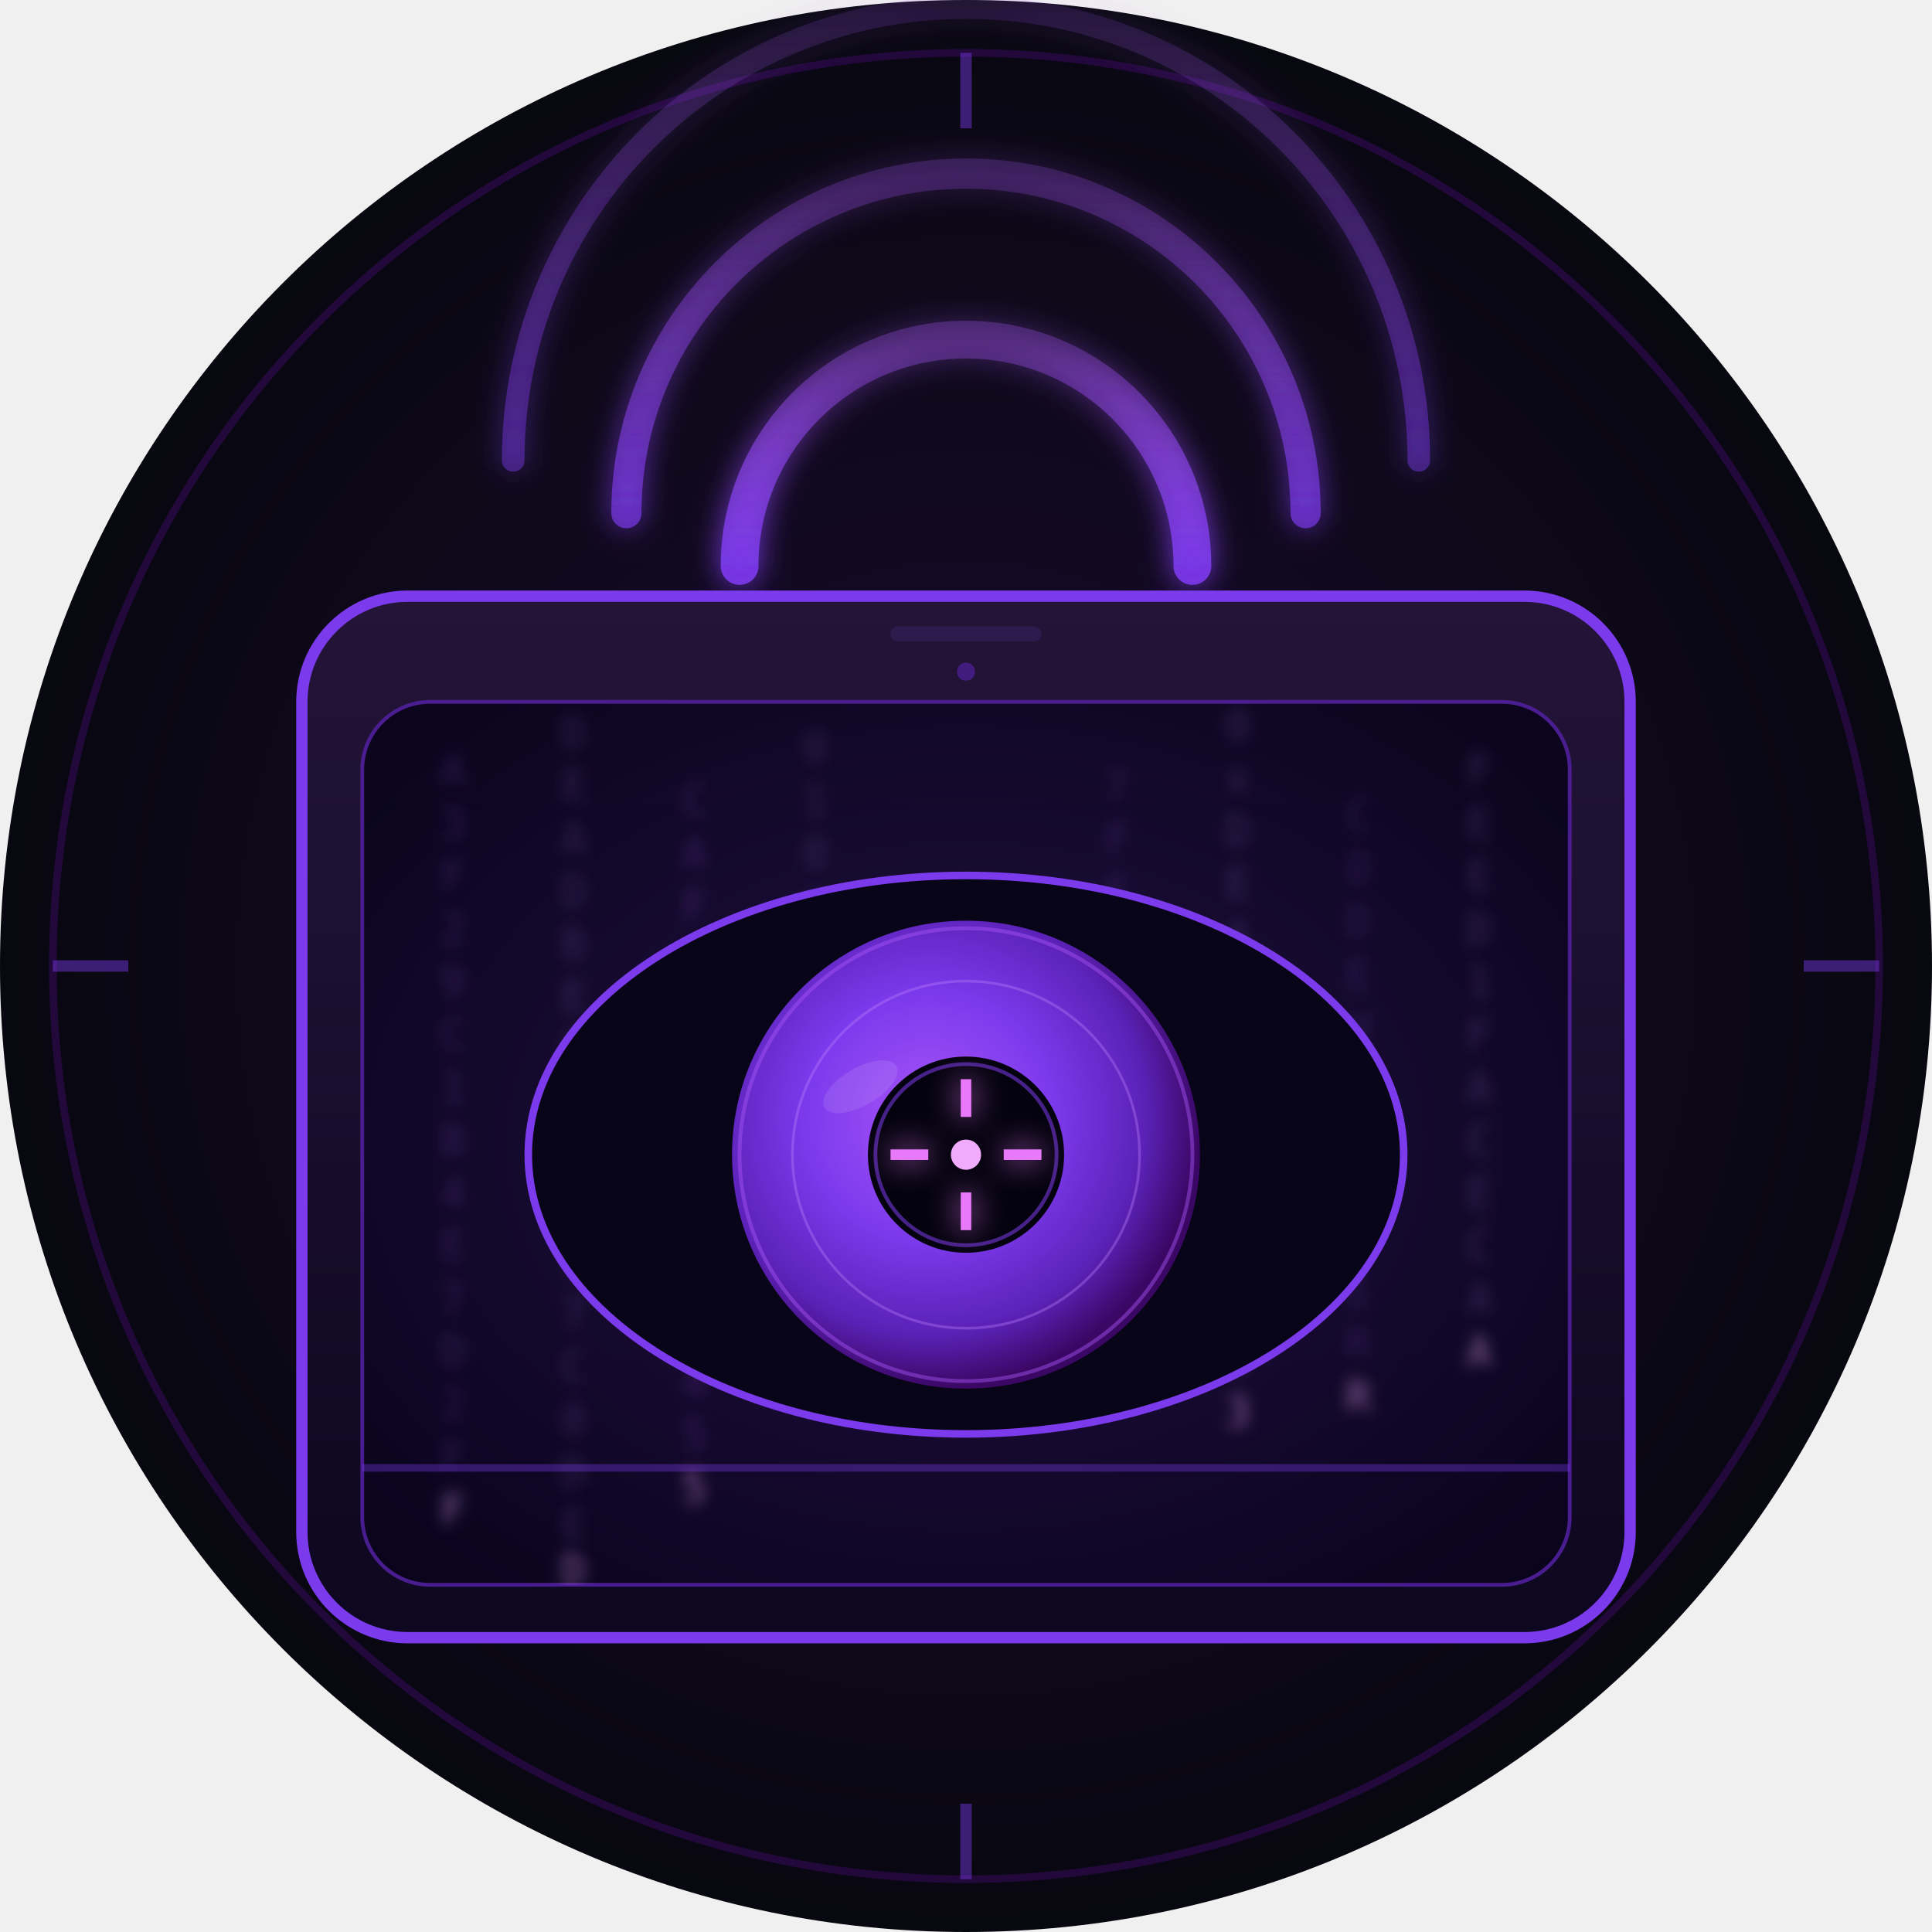
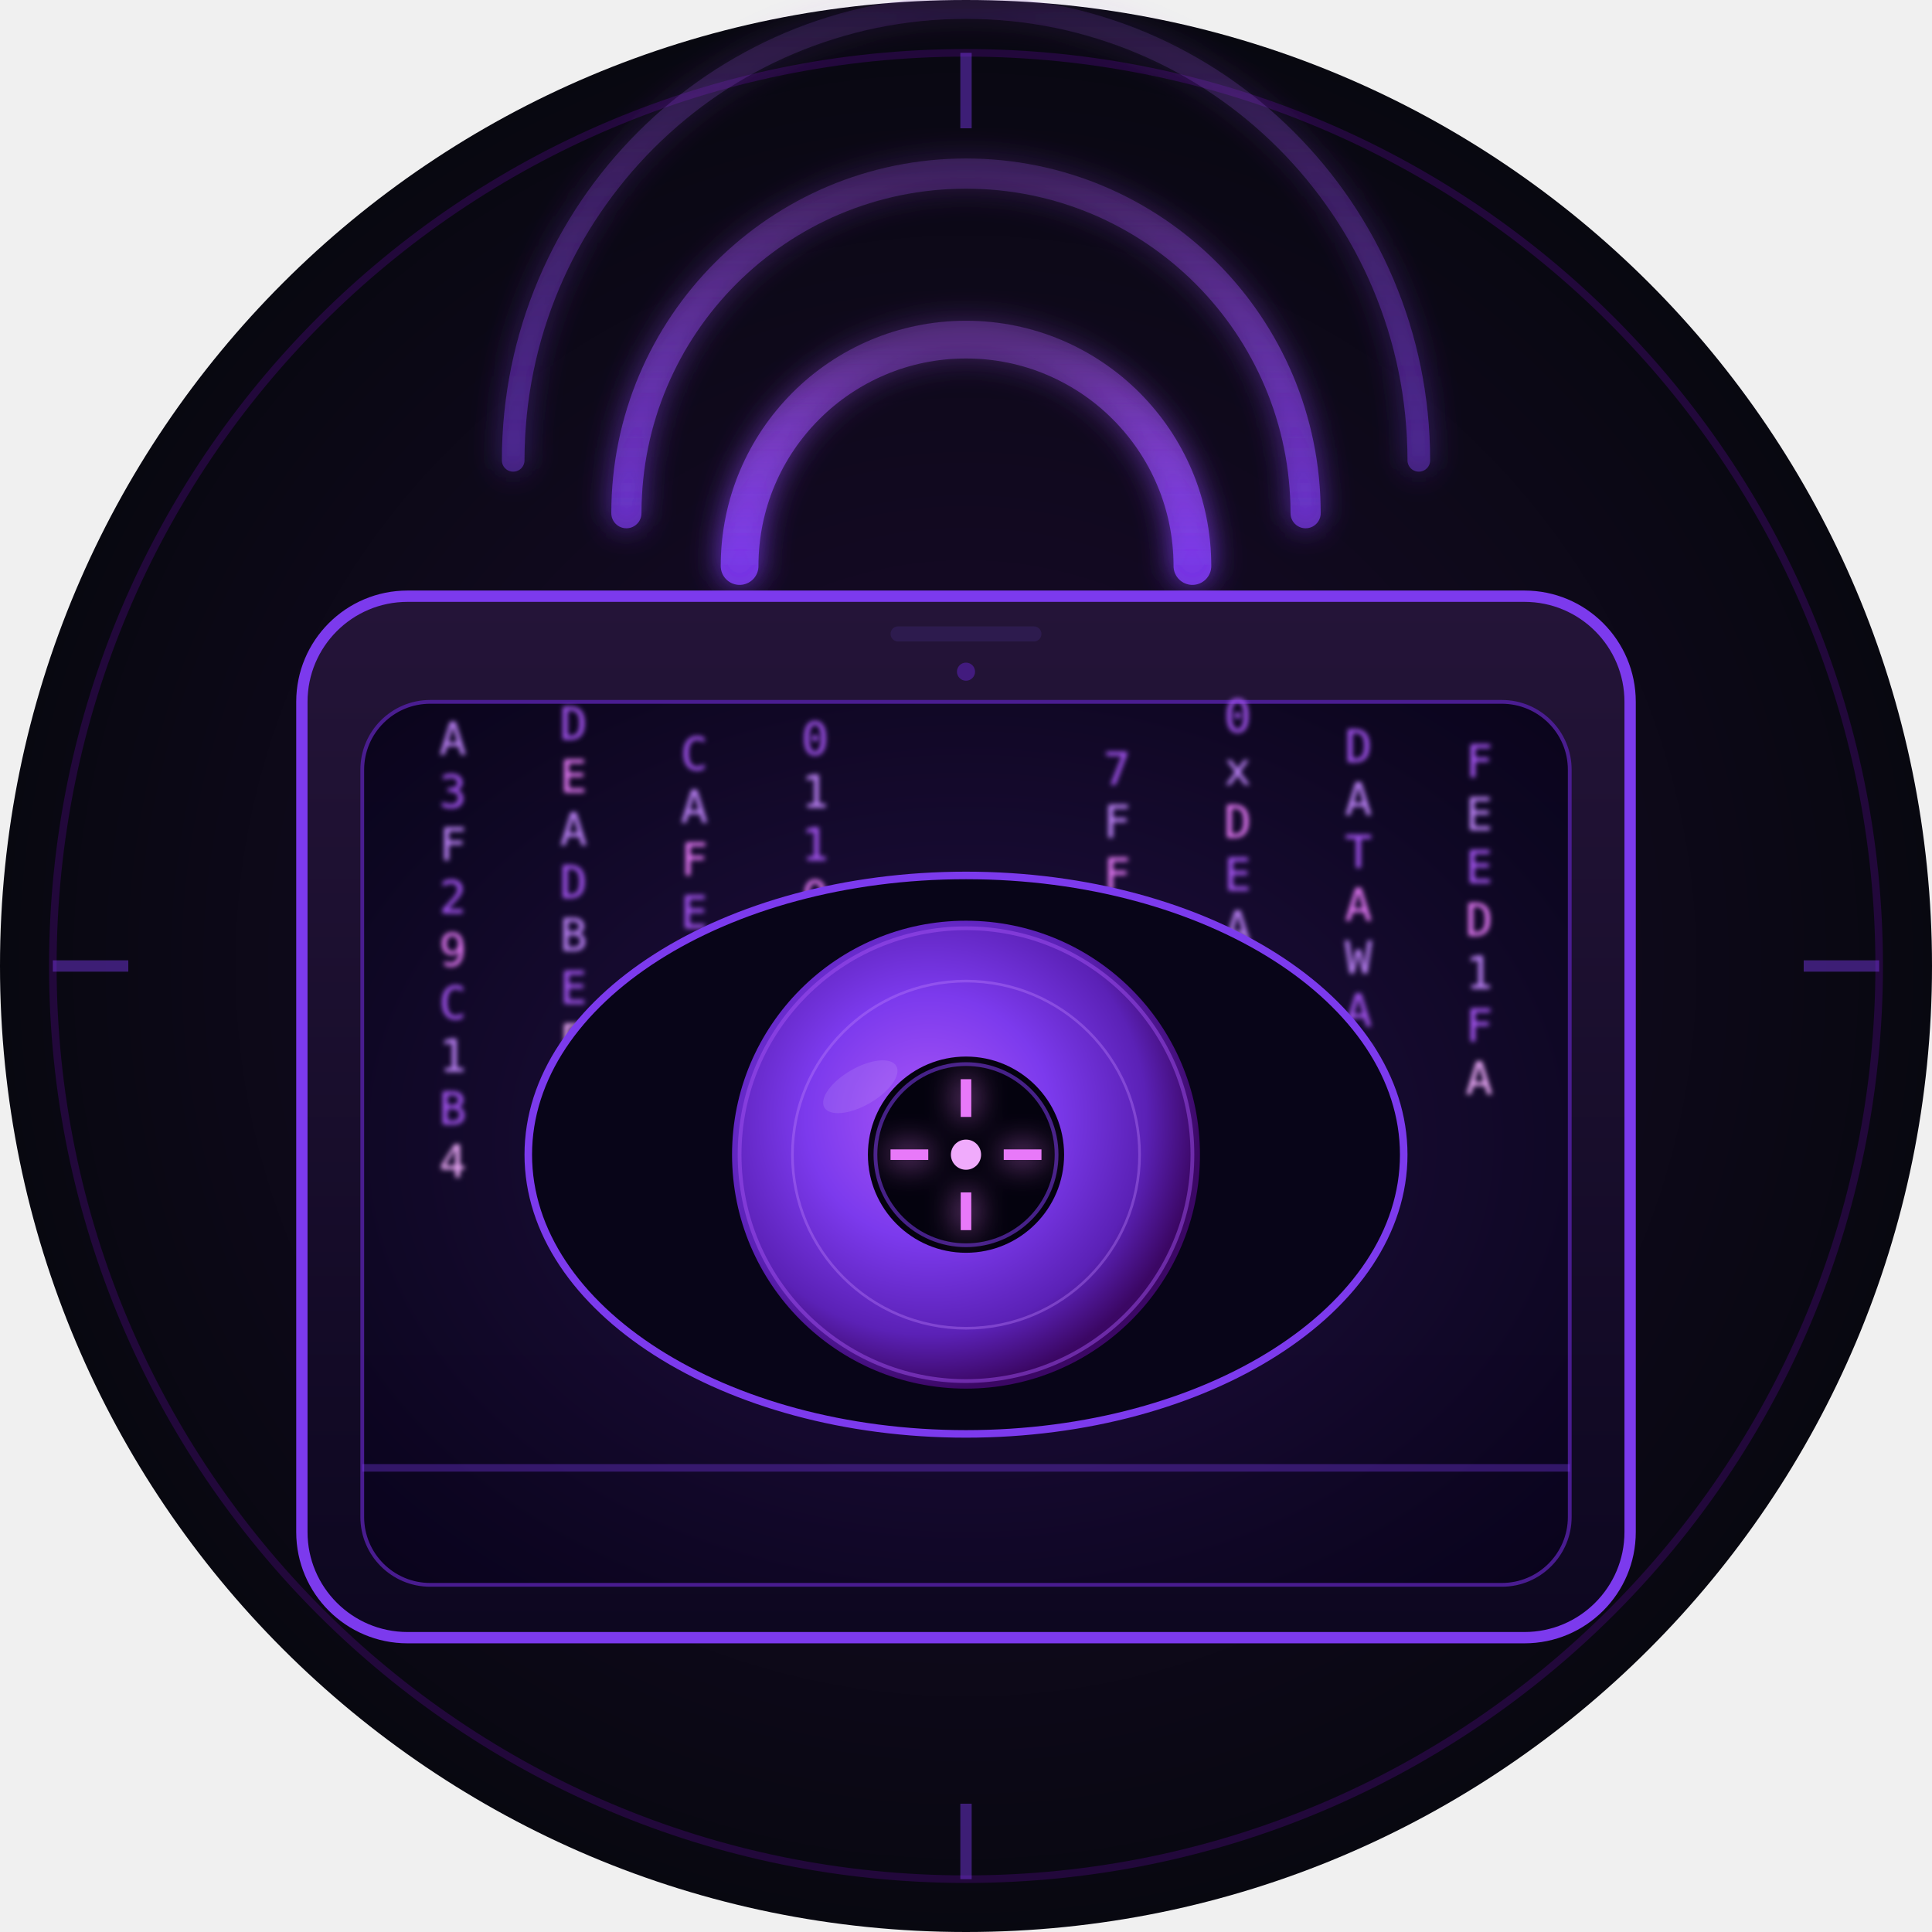
- <svg xmlns="http://www.w3.org/2000/svg" viewBox="0 0 512 512" role="img" aria-label="datawatch mobile — variant B5 (tablet + matrix rain + arcs)">
+ <svg xmlns="http://www.w3.org/2000/svg" viewBox="0 0 512 512" role="img" aria-label="datawatch — tablet with matrix rain + antenna arcs (animated)">
  <defs>
    <radialGradient id="bg" cx="50%" cy="50%" r="50%">
      <stop offset="0%" stop-color="#1A0A2E" />
      <stop offset="100%" stop-color="#080810" />
    </radialGradient>
    <linearGradient id="bezel" x1="0%" y1="0%" x2="0%" y2="100%">
      <stop offset="0%" stop-color="#241438" />
      <stop offset="100%" stop-color="#0D0720" />
    </linearGradient>
    <radialGradient id="screen" cx="50%" cy="50%" r="70%">
      <stop offset="0%" stop-color="#220F42" />
      <stop offset="100%" stop-color="#08031A" />
    </radialGradient>
    <radialGradient id="iris" cx="42%" cy="42%" r="58%">
      <stop offset="0%" stop-color="#A855F7" />
      <stop offset="45%" stop-color="#7C3AED" />
      <stop offset="80%" stop-color="#5B21B6" />
      <stop offset="100%" stop-color="#3B0764" />
    </radialGradient>
    <linearGradient id="signalFade" x1="0%" y1="0%" x2="0%" y2="100%">
      <stop offset="0%" stop-color="#A855F7" stop-opacity="0.3" />
      <stop offset="100%" stop-color="#7C3AED" stop-opacity="0.95" />
    </linearGradient>
    <filter id="softGlow" x="-30%" y="-30%" width="160%" height="160%">
      <feGaussianBlur stdDeviation="4" result="blur" />
      <feMerge>
        <feMergeNode in="blur" />
        <feMergeNode in="SourceGraphic" />
      </feMerge>
    </filter>
    <filter id="matrixBlur" x="-10%" y="-10%" width="120%" height="120%">
-       <feGaussianBlur stdDeviation="1.8" />
+       <feGaussianBlur stdDeviation="0.6" />
    </filter>
    <clipPath id="screenClip">
      <rect x="96" y="172" width="320" height="248" rx="22" ry="22" />
    </clipPath>
  </defs>
  <circle cx="256" cy="256" r="256" fill="url(#bg)" />
  <circle cx="256" cy="256" r="242" fill="none" stroke="#3B0764" stroke-width="2" opacity="0.5" />
  <g stroke="#7C3AED" stroke-width="3" opacity="0.45">
    <line x1="256" y1="14" x2="256" y2="34" />
    <line x1="256" y1="478" x2="256" y2="498" />
    <line x1="14" y1="256" x2="34" y2="256" />
    <line x1="478" y1="256" x2="498" y2="256" />
  </g>
  <g fill="none" stroke="url(#signalFade)" stroke-linecap="round" filter="url(#softGlow)">
    <path d="M 136,122 A 120,120 0 0,1 376,122" stroke-width="6" opacity="0.45" />
    <path d="M 166,136 A 90,90 0 0,1 346,136" stroke-width="8" opacity="0.70" />
    <path d="M 196,150 A 60,60 0 0,1 316,150" stroke-width="10" opacity="0.95" />
  </g>
  <rect x="80" y="158" width="352" height="276" rx="28" ry="28" fill="url(#bezel)" stroke="#7C3AED" stroke-width="3" />
  <rect x="236" y="166" width="40" height="4" rx="2" ry="2" fill="#2D1B4E" />
  <circle cx="256" cy="178" r="2.4" fill="#4C1D95" opacity="0.75" />
  <rect x="96" y="186" width="320" height="234" rx="18" ry="18" fill="url(#screen)" stroke="#4C1D95" stroke-width="1" opacity="0.95" />
-   <g clip-path="url(#screenClip)" filter="url(#matrixBlur)" font-family="JetBrains Mono, Menlo, monospace" font-size="11" letter-spacing="0.4" text-anchor="middle">
-     <g fill="#A855F7" opacity="0.22">
-       <text x="120" y="208">A</text>
-       <text x="120" y="222">3</text>
-       <text x="120" y="236">F</text>
-       <text x="120" y="250">2</text>
-       <text x="120" y="264">9</text>
-       <text x="120" y="278">C</text>
-       <text x="120" y="292">1</text>
-       <text x="120" y="306">B</text>
-       <text x="120" y="320">4</text>
-       <text x="120" y="334">E</text>
-       <text x="120" y="348">7</text>
-       <text x="120" y="362">D</text>
-       <text x="120" y="376">2</text>
-       <text x="120" y="390">F</text>
-     </g>
-     <g fill="#C084FC" opacity="0.20">
-       <text x="152" y="198">D</text>
-       <text x="152" y="212">E</text>
-       <text x="152" y="226">A</text>
-       <text x="152" y="240">D</text>
-       <text x="152" y="254">B</text>
-       <text x="152" y="268">E</text>
-       <text x="152" y="282">E</text>
-       <text x="152" y="296">F</text>
-       <text x="152" y="310">1</text>
-       <text x="152" y="324">3</text>
-       <text x="152" y="338">3</text>
-       <text x="152" y="352">7</text>
-       <text x="152" y="366">C</text>
-       <text x="152" y="380">0</text>
-       <text x="152" y="394">D</text>
-       <text x="152" y="408">E</text>
-     </g>
-     <g fill="#A855F7" opacity="0.24">
-       <text x="184" y="216">C</text>
-       <text x="184" y="230">A</text>
-       <text x="184" y="244">F</text>
-       <text x="184" y="258">E</text>
-       <text x="184" y="272">B</text>
-       <text x="184" y="286">A</text>
-       <text x="184" y="300">B</text>
-       <text x="184" y="314">E</text>
-       <text x="184" y="328">1</text>
-       <text x="184" y="342">2</text>
-       <text x="184" y="356">3</text>
-       <text x="184" y="370">4</text>
-       <text x="184" y="384">5</text>
-     </g>
-     <g fill="#C084FC" opacity="0.18">
-       <text x="216" y="202">0</text>
-       <text x="216" y="216">1</text>
-       <text x="216" y="230">0</text>
-       <text x="216" y="244">1</text>
-       <text x="216" y="258">1</text>
-       <text x="216" y="272">0</text>
-       <text x="216" y="286">0</text>
-       <text x="216" y="300">1</text>
-       <text x="216" y="314">B</text>
-       <text x="216" y="328">E</text>
-       <text x="216" y="342">E</text>
-       <text x="216" y="356">F</text>
-     </g>
-     <g fill="#A855F7" opacity="0.20">
-       <text x="296" y="212">7</text>
-       <text x="296" y="226">F</text>
-       <text x="296" y="240">F</text>
-       <text x="296" y="254">F</text>
-       <text x="296" y="268">F</text>
-       <text x="296" y="282">E</text>
-       <text x="296" y="296">B</text>
-       <text x="296" y="310">A</text>
-       <text x="296" y="324">5</text>
-       <text x="296" y="338">E</text>
-       <text x="296" y="352">7</text>
-     </g>
-     <g fill="#C084FC" opacity="0.22">
-       <text x="328" y="196">0</text>
-       <text x="328" y="210">x</text>
-       <text x="328" y="224">D</text>
-       <text x="328" y="238">E</text>
-       <text x="328" y="252">A</text>
-       <text x="328" y="266">D</text>
-       <text x="328" y="280">B</text>
-       <text x="328" y="294">E</text>
-       <text x="328" y="308">E</text>
-       <text x="328" y="322">F</text>
-       <text x="328" y="336">5</text>
-       <text x="328" y="350">9</text>
-       <text x="328" y="364">3</text>
-     </g>
-     <g fill="#A855F7" opacity="0.18">
-       <text x="360" y="220">C</text>
-       <text x="360" y="234">0</text>
-       <text x="360" y="248">D</text>
-       <text x="360" y="262">E</text>
-       <text x="360" y="276">W</text>
-       <text x="360" y="290">A</text>
-       <text x="360" y="304">T</text>
-       <text x="360" y="318">C</text>
-       <text x="360" y="332">H</text>
-       <text x="360" y="346">E</text>
-       <text x="360" y="360">R</text>
-     </g>
-     <g fill="#C084FC" opacity="0.22">
-       <text x="392" y="208">F</text>
-       <text x="392" y="222">E</text>
-       <text x="392" y="236">E</text>
-       <text x="392" y="250">D</text>
-       <text x="392" y="264">1</text>
-       <text x="392" y="278">F</text>
-       <text x="392" y="292">A</text>
-       <text x="392" y="306">C</text>
-       <text x="392" y="320">E</text>
-       <text x="392" y="334">C</text>
-       <text x="392" y="348">A</text>
-     </g>
-     <g fill="#F0ABFC" opacity="0.55">
-       <text x="120" y="404">F</text>
-       <text x="152" y="420">D</text>
-       <text x="184" y="398">5</text>
-       <text x="216" y="370">0</text>
-       <text x="296" y="366">E</text>
-       <text x="328" y="378">3</text>
-       <text x="360" y="374">R</text>
-       <text x="392" y="362">A</text>
+   <g clip-path="url(#screenClip)" filter="url(#matrixBlur)" font-family="JetBrains Mono, Menlo, monospace" font-size="12" letter-spacing="0.4" text-anchor="middle" fill="#A855F7">
+     <g>
+       <g>
+         <animateTransform attributeName="transform" type="translate" from="0 -60" to="0 280" dur="5.4s" repeatCount="indefinite" />
+         <text x="120" y="200" fill="#C084FC">
+           A<animate attributeName="opacity" values="0.25;0.55;0.3" dur="1.9s" repeatCount="indefinite" />
+         </text>
+         <text x="120" y="214" fill="#A855F7">
+           3<animate attributeName="opacity" values="0.45;0.2;0.5" dur="2.3s" repeatCount="indefinite" />
+         </text>
+         <text x="120" y="228" fill="#C084FC">
+           F<animate attributeName="opacity" values="0.3;0.55;0.25" dur="1.7s" repeatCount="indefinite" />
+         </text>
+         <text x="120" y="242" fill="#A855F7">
+           2<animate attributeName="opacity" values="0.5;0.25;0.45" dur="2.1s" repeatCount="indefinite" />
+         </text>
+         <text x="120" y="256" fill="#E879F9">
+           9<animate attributeName="opacity" values="0.4;0.7;0.35" dur="1.3s" repeatCount="indefinite" />
+         </text>
+         <text x="120" y="270" fill="#A855F7">
+           C<animate attributeName="opacity" values="0.3;0.5;0.25" dur="2.5s" repeatCount="indefinite" />
+         </text>
+         <text x="120" y="284" fill="#C084FC">
+           1<animate attributeName="opacity" values="0.4;0.2;0.55" dur="1.8s" repeatCount="indefinite" />
+         </text>
+         <text x="120" y="298" fill="#A855F7">
+           B<animate attributeName="opacity" values="0.3;0.6;0.35" dur="2.0s" repeatCount="indefinite" />
+         </text>
+         <text x="120" y="312" fill="#F0ABFC">
+           4<animate attributeName="opacity" values="0.55;0.8;0.5" dur="1.5s" repeatCount="indefinite" />
+         </text>
+       </g>
+     </g>
+     <g>
+       <g>
+         <animateTransform attributeName="transform" type="translate" from="0 -80" to="0 260" dur="4.8s" begin="-1.2s" repeatCount="indefinite" />
+         <text x="152" y="196" fill="#A855F7">
+           D<animate attributeName="opacity" values="0.35;0.6;0.3" dur="1.6s" repeatCount="indefinite" />
+         </text>
+         <text x="152" y="210" fill="#E879F9">
+           E<animate attributeName="opacity" values="0.6;0.35;0.7" dur="1.4s" repeatCount="indefinite" />
+         </text>
+         <text x="152" y="224" fill="#C084FC">
+           A<animate attributeName="opacity" values="0.3;0.5;0.25" dur="2.2s" repeatCount="indefinite" />
+         </text>
+         <text x="152" y="238" fill="#A855F7">
+           D<animate attributeName="opacity" values="0.45;0.25;0.55" dur="1.8s" repeatCount="indefinite" />
+         </text>
+         <text x="152" y="252" fill="#C084FC">
+           B<animate attributeName="opacity" values="0.3;0.55;0.25" dur="2.0s" repeatCount="indefinite" />
+         </text>
+         <text x="152" y="266" fill="#A855F7">
+           E<animate attributeName="opacity" values="0.5;0.25;0.45" dur="1.7s" repeatCount="indefinite" />
+         </text>
+         <text x="152" y="280" fill="#F0ABFC">
+           E<animate attributeName="opacity" values="0.6;0.8;0.5" dur="1.3s" repeatCount="indefinite" />
+         </text>
+         <text x="152" y="294" fill="#C084FC">
+           F<animate attributeName="opacity" values="0.35;0.2;0.5" dur="2.4s" repeatCount="indefinite" />
+         </text>
+       </g>
+     </g>
+     <g>
+       <g>
+         <animateTransform attributeName="transform" type="translate" from="0 -40" to="0 300" dur="6.2s" begin="-0.6s" repeatCount="indefinite" />
+         <text x="184" y="204" fill="#A855F7">
+           C<animate attributeName="opacity" values="0.3;0.55;0.25" dur="1.9s" repeatCount="indefinite" />
+         </text>
+         <text x="184" y="218" fill="#C084FC">
+           A<animate attributeName="opacity" values="0.4;0.2;0.5" dur="2.1s" repeatCount="indefinite" />
+         </text>
+         <text x="184" y="232" fill="#E879F9">
+           F<animate attributeName="opacity" values="0.55;0.75;0.4" dur="1.5s" repeatCount="indefinite" />
+         </text>
+         <text x="184" y="246" fill="#A855F7">
+           E<animate attributeName="opacity" values="0.3;0.5;0.25" dur="2.3s" repeatCount="indefinite" />
+         </text>
+         <text x="184" y="260" fill="#C084FC">
+           B<animate attributeName="opacity" values="0.4;0.2;0.55" dur="1.7s" repeatCount="indefinite" />
+         </text>
+         <text x="184" y="274" fill="#A855F7">
+           A<animate attributeName="opacity" values="0.3;0.6;0.35" dur="2.0s" repeatCount="indefinite" />
+         </text>
+         <text x="184" y="288" fill="#F0ABFC">
+           B<animate attributeName="opacity" values="0.6;0.8;0.5" dur="1.4s" repeatCount="indefinite" />
+         </text>
+       </g>
+     </g>
+     <g>
+       <g>
+         <animateTransform attributeName="transform" type="translate" from="0 -20" to="0 240" dur="7.0s" begin="-2.1s" repeatCount="indefinite" />
+         <text x="216" y="200" fill="#A855F7">
+           0<animate attributeName="opacity" values="0.25;0.5;0.3" dur="2.4s" repeatCount="indefinite" />
+         </text>
+         <text x="216" y="214" fill="#C084FC">
+           1<animate attributeName="opacity" values="0.35;0.2;0.55" dur="1.9s" repeatCount="indefinite" />
+         </text>
+         <text x="216" y="228" fill="#A855F7">
+           1<animate attributeName="opacity" values="0.3;0.55;0.25" dur="2.2s" repeatCount="indefinite" />
+         </text>
+         <text x="216" y="242" fill="#E879F9">
+           0<animate attributeName="opacity" values="0.5;0.7;0.45" dur="1.6s" repeatCount="indefinite" />
+         </text>
+       </g>
+     </g>
+     <g>
+       <g>
+         <animateTransform attributeName="transform" type="translate" from="0 -70" to="0 290" dur="5.0s" begin="-0.3s" repeatCount="indefinite" />
+         <text x="296" y="208" fill="#A855F7">
+           7<animate attributeName="opacity" values="0.4;0.6;0.3" dur="1.8s" repeatCount="indefinite" />
+         </text>
+         <text x="296" y="222" fill="#C084FC">
+           F<animate attributeName="opacity" values="0.3;0.5;0.25" dur="2.1s" repeatCount="indefinite" />
+         </text>
+         <text x="296" y="236" fill="#E879F9">
+           F<animate attributeName="opacity" values="0.6;0.8;0.5" dur="1.4s" repeatCount="indefinite" />
+         </text>
+         <text x="296" y="250" fill="#A855F7">
+           E<animate attributeName="opacity" values="0.35;0.55;0.3" dur="1.9s" repeatCount="indefinite" />
+         </text>
+         <text x="296" y="264" fill="#C084FC">
+           B<animate attributeName="opacity" values="0.4;0.2;0.55" dur="2.3s" repeatCount="indefinite" />
+         </text>
+         <text x="296" y="278" fill="#A855F7">
+           A<animate attributeName="opacity" values="0.3;0.55;0.25" dur="1.7s" repeatCount="indefinite" />
+         </text>
+         <text x="296" y="292" fill="#F0ABFC">
+           5<animate attributeName="opacity" values="0.55;0.8;0.5" dur="1.3s" repeatCount="indefinite" />
+         </text>
+       </g>
+     </g>
+     <g>
+       <g>
+         <animateTransform attributeName="transform" type="translate" from="0 -100" to="0 260" dur="5.6s" begin="-1.5s" repeatCount="indefinite" />
+         <text x="328" y="194" fill="#A855F7">
+           0<animate attributeName="opacity" values="0.3;0.55;0.25" dur="2.0s" repeatCount="indefinite" />
+         </text>
+         <text x="328" y="208" fill="#C084FC">
+           x<animate attributeName="opacity" values="0.4;0.2;0.5" dur="1.8s" repeatCount="indefinite" />
+         </text>
+         <text x="328" y="222" fill="#E879F9">
+           D<animate attributeName="opacity" values="0.55;0.75;0.45" dur="1.5s" repeatCount="indefinite" />
+         </text>
+         <text x="328" y="236" fill="#A855F7">
+           E<animate attributeName="opacity" values="0.3;0.5;0.25" dur="2.2s" repeatCount="indefinite" />
+         </text>
+         <text x="328" y="250" fill="#C084FC">
+           A<animate attributeName="opacity" values="0.4;0.2;0.55" dur="1.9s" repeatCount="indefinite" />
+         </text>
+         <text x="328" y="264" fill="#A855F7">
+           D<animate attributeName="opacity" values="0.35;0.55;0.3" dur="2.1s" repeatCount="indefinite" />
+         </text>
+         <text x="328" y="278" fill="#F0ABFC">
+           B<animate attributeName="opacity" values="0.6;0.8;0.5" dur="1.4s" repeatCount="indefinite" />
+         </text>
+       </g>
+     </g>
+     <g>
+       <g>
+         <animateTransform attributeName="transform" type="translate" from="0 -50" to="0 310" dur="6.8s" begin="-2.7s" repeatCount="indefinite" />
+         <text x="360" y="202" fill="#A855F7">
+           D<animate attributeName="opacity" values="0.3;0.55;0.25" dur="1.7s" repeatCount="indefinite" />
+         </text>
+         <text x="360" y="216" fill="#C084FC">
+           A<animate attributeName="opacity" values="0.4;0.2;0.55" dur="2.0s" repeatCount="indefinite" />
+         </text>
+         <text x="360" y="230" fill="#A855F7">
+           T<animate attributeName="opacity" values="0.35;0.6;0.3" dur="1.9s" repeatCount="indefinite" />
+         </text>
+         <text x="360" y="244" fill="#E879F9">
+           A<animate attributeName="opacity" values="0.5;0.7;0.4" dur="1.5s" repeatCount="indefinite" />
+         </text>
+         <text x="360" y="258" fill="#C084FC">
+           W<animate attributeName="opacity" values="0.3;0.5;0.25" dur="2.3s" repeatCount="indefinite" />
+         </text>
+         <text x="360" y="272" fill="#A855F7">
+           A<animate attributeName="opacity" values="0.4;0.2;0.55" dur="1.8s" repeatCount="indefinite" />
+         </text>
+         <text x="360" y="286" fill="#C084FC">
+           T<animate attributeName="opacity" values="0.35;0.55;0.3" dur="2.0s" repeatCount="indefinite" />
+         </text>
+         <text x="360" y="300" fill="#F0ABFC">
+           C<animate attributeName="opacity" values="0.6;0.85;0.5" dur="1.3s" repeatCount="indefinite" />
+         </text>
+       </g>
+     </g>
+     <g>
+       <g>
+         <animateTransform attributeName="transform" type="translate" from="0 -30" to="0 270" dur="4.6s" begin="-0.9s" repeatCount="indefinite" />
+         <text x="392" y="206" fill="#A855F7">
+           F<animate attributeName="opacity" values="0.3;0.55;0.25" dur="1.8s" repeatCount="indefinite" />
+         </text>
+         <text x="392" y="220" fill="#C084FC">
+           E<animate attributeName="opacity" values="0.4;0.2;0.5" dur="2.1s" repeatCount="indefinite" />
+         </text>
+         <text x="392" y="234" fill="#A855F7">
+           E<animate attributeName="opacity" values="0.35;0.6;0.3" dur="1.6s" repeatCount="indefinite" />
+         </text>
+         <text x="392" y="248" fill="#E879F9">
+           D<animate attributeName="opacity" values="0.55;0.75;0.45" dur="1.4s" repeatCount="indefinite" />
+         </text>
+         <text x="392" y="262" fill="#C084FC">
+           1<animate attributeName="opacity" values="0.3;0.5;0.25" dur="2.0s" repeatCount="indefinite" />
+         </text>
+         <text x="392" y="276" fill="#A855F7">
+           F<animate attributeName="opacity" values="0.4;0.2;0.55" dur="1.9s" repeatCount="indefinite" />
+         </text>
+         <text x="392" y="290" fill="#F0ABFC">
+           A<animate attributeName="opacity" values="0.6;0.8;0.5" dur="1.3s" repeatCount="indefinite" />
+         </text>
+       </g>
    </g>
  </g>
  <g transform="translate(256, 306)">
    <ellipse cx="0" cy="0" rx="116" ry="74" fill="#080518" stroke="#7C3AED" stroke-width="2" />
    <circle cx="0" cy="0" r="62" fill="url(#iris)" />
    <circle cx="0" cy="0" r="60" fill="none" stroke="#A855F7" stroke-width="1" opacity="0.45" />
    <circle cx="0" cy="0" r="46" fill="none" stroke="#C084FC" stroke-width="0.7" opacity="0.35" />
    <circle cx="0" cy="0" r="26" fill="#04020E" />
    <circle cx="0" cy="0" r="24" fill="none" stroke="#7C3AED" stroke-width="1" opacity="0.55" />
    <g stroke="#E879F9" stroke-width="2.8" filter="url(#softGlow)">
      <line x1="0" y1="-20" x2="0" y2="-10" />
      <line x1="0" y1="10" x2="0" y2="20" />
      <line x1="-20" y1="0" x2="-10" y2="0" />
      <line x1="10" y1="0" x2="20" y2="0" />
    </g>
-     <circle cx="0" cy="0" r="4" fill="#F0ABFC" />
+     <circle cx="0" cy="0" r="4" fill="#F0ABFC">
+       <animate attributeName="r" values="3.6;4.6;3.6" dur="2.0s" repeatCount="indefinite" />
+     </circle>
    <ellipse cx="-28" cy="-18" rx="11" ry="5" fill="#FFFFFF" opacity="0.10" transform="rotate(-30 -28 -18)" />
  </g>
-   <rect x="96" y="388" width="320" height="2" fill="#7C3AED" opacity="0.35" />
+   <rect x="96" y="388" width="320" height="2" fill="#7C3AED" opacity="0.35">
+     <animate attributeName="y" values="190;418;190" dur="9.0s" repeatCount="indefinite" />
+     <animate attributeName="opacity" values="0;0.5;0" dur="9.0s" repeatCount="indefinite" />
+   </rect>
</svg>
